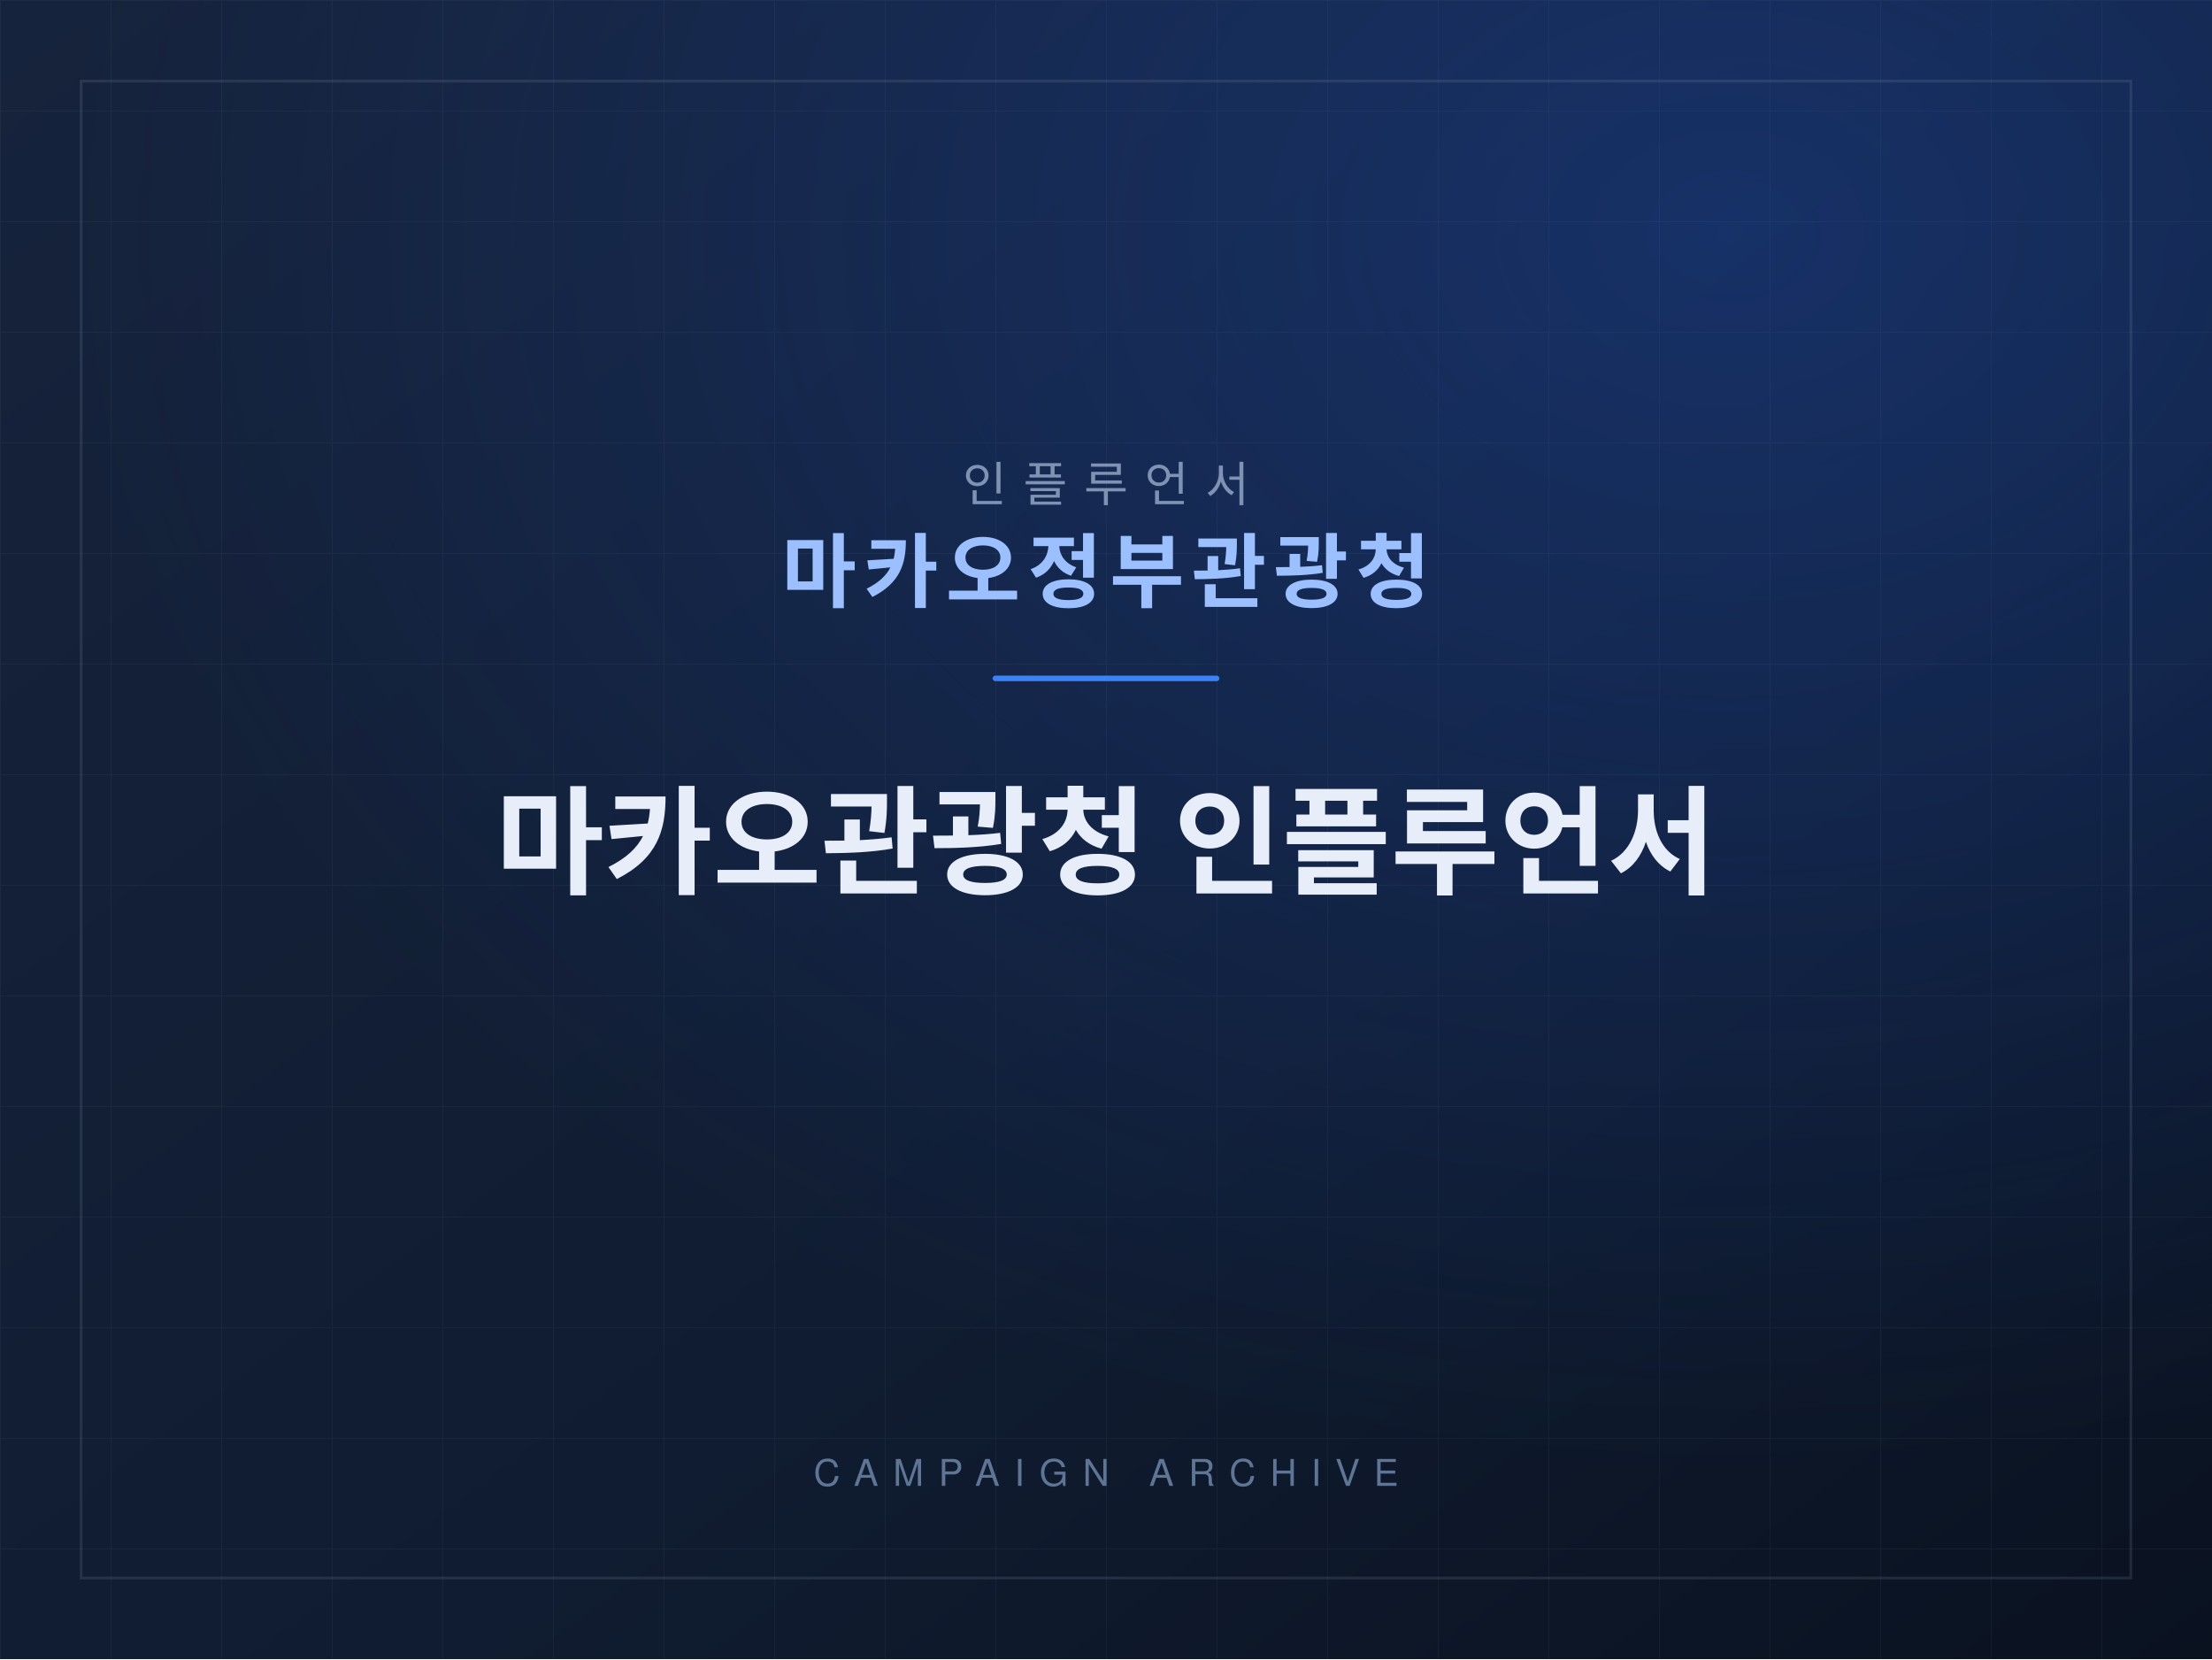
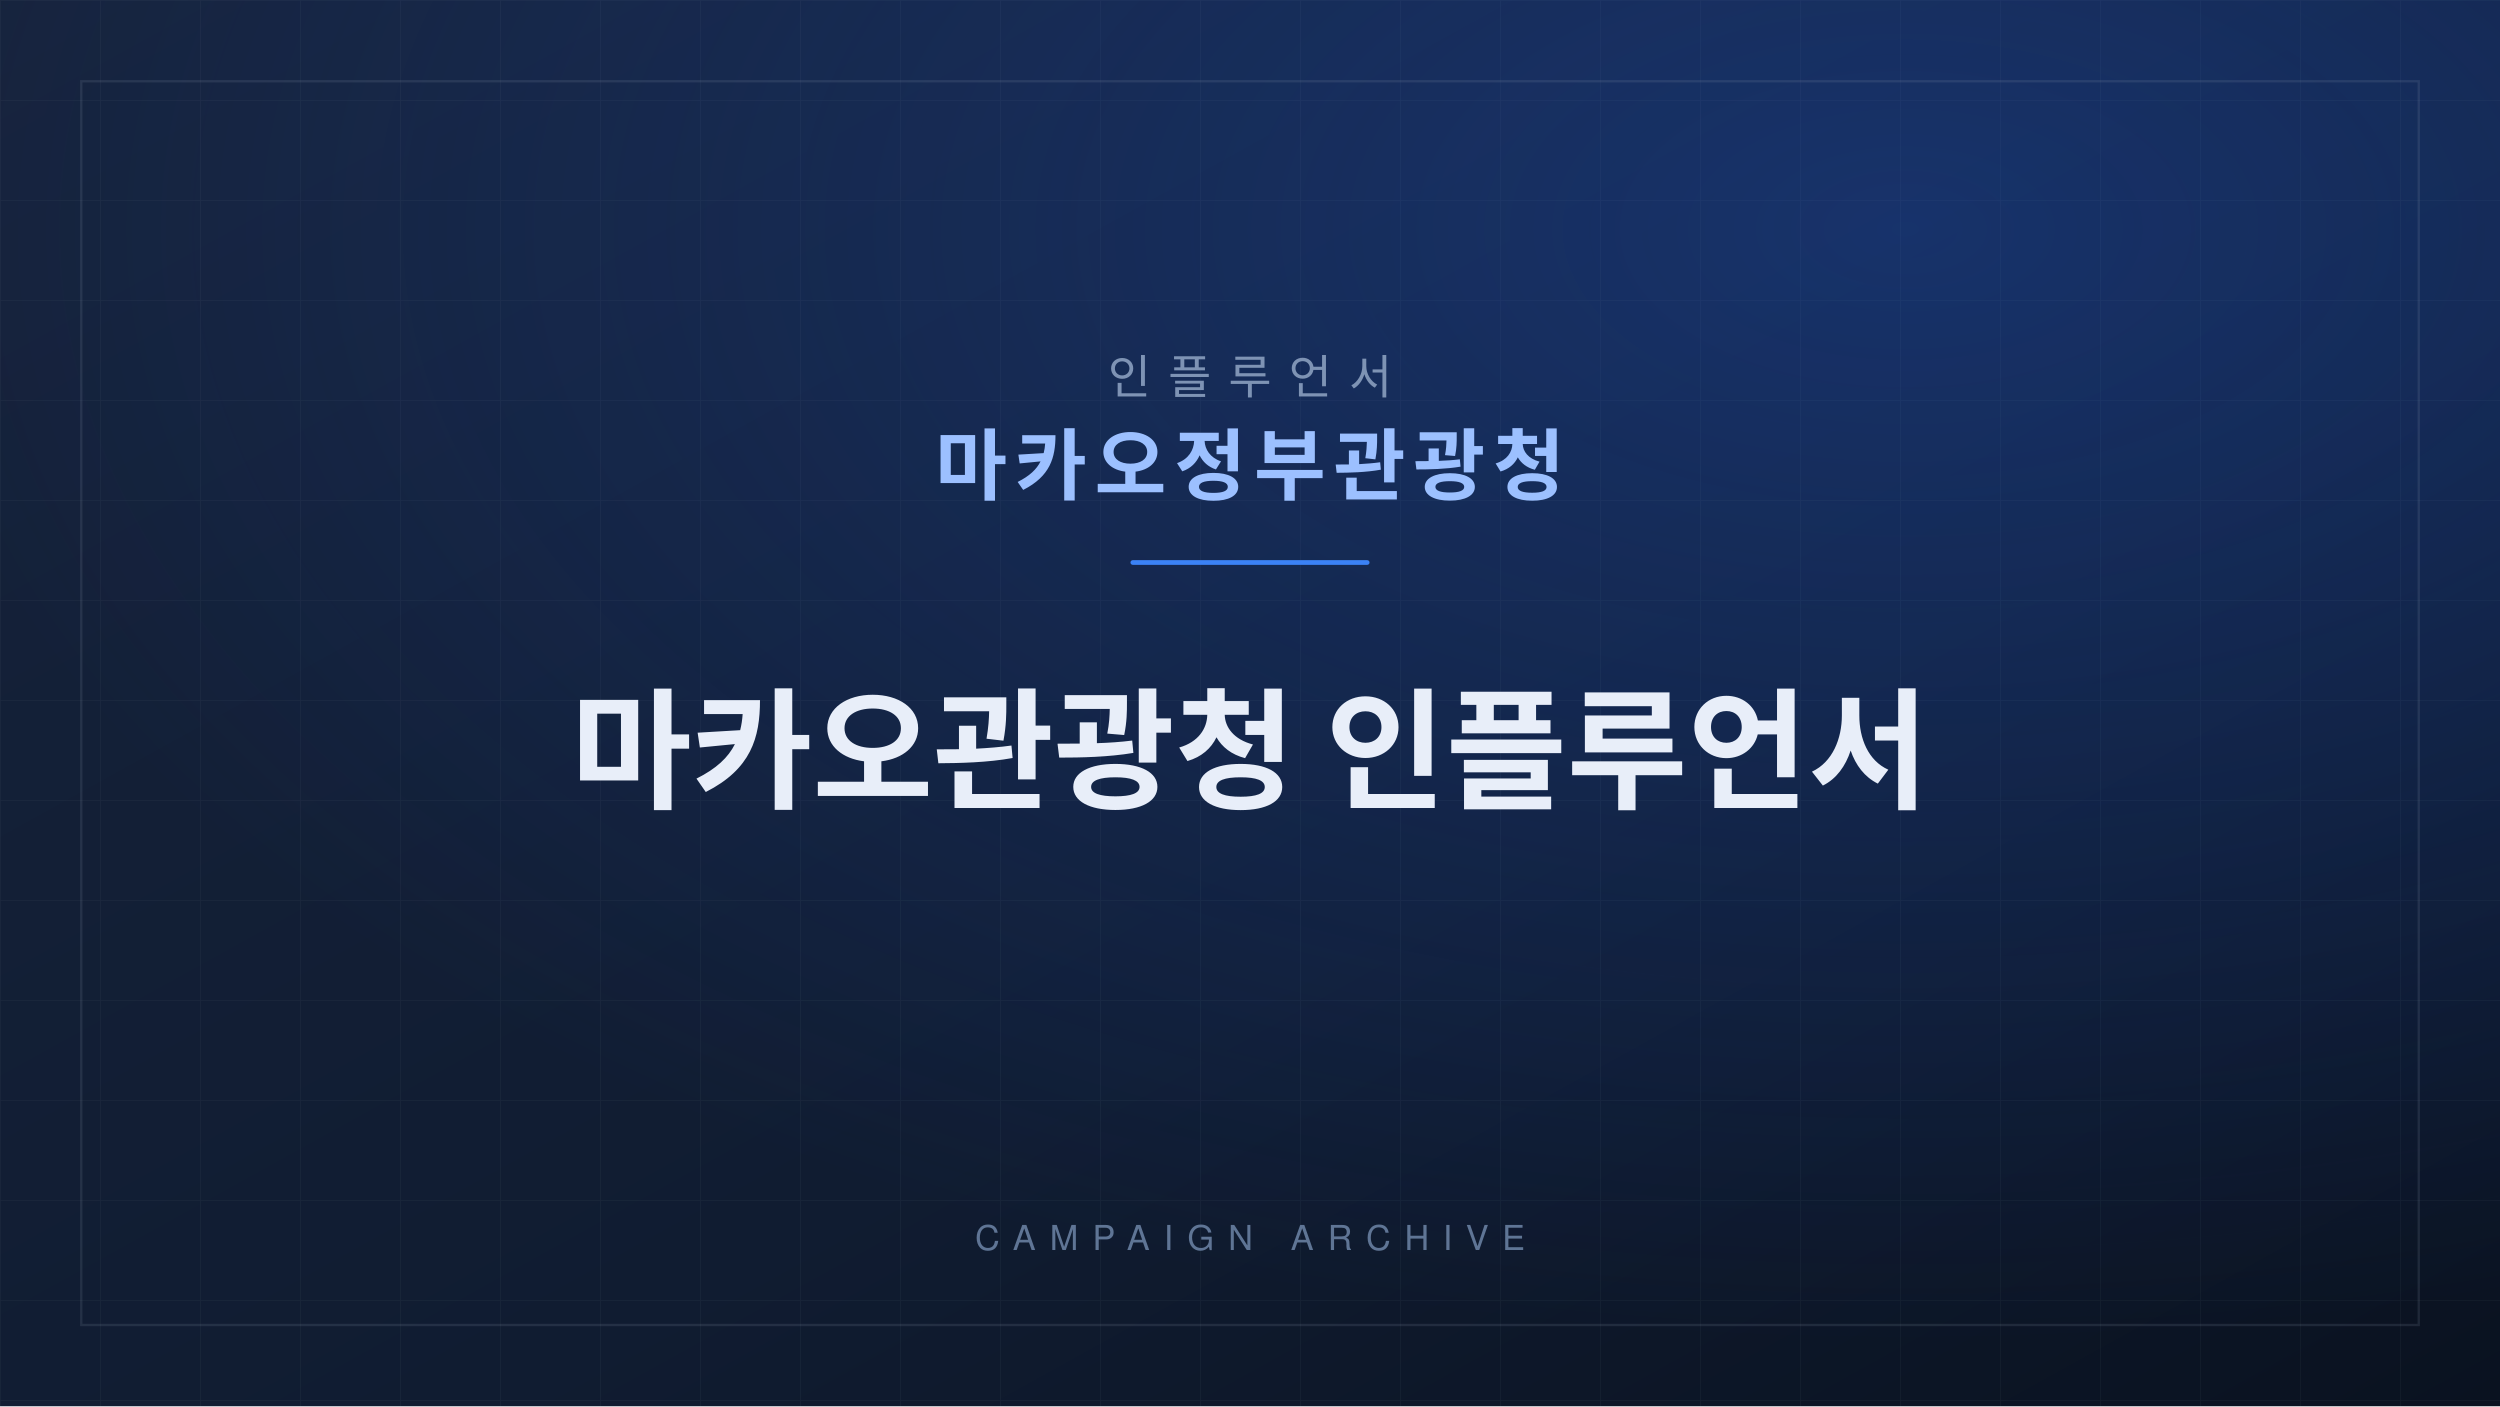
- <svg xmlns="http://www.w3.org/2000/svg" viewBox="0 0 1200 900" width="1200" height="900" role="img" aria-label="마카오관광청 인플루언서 — 마카오정부관광청">
+ <svg xmlns="http://www.w3.org/2000/svg" viewBox="0 0 1600 900" width="1600" height="900" role="img" aria-label="마카오관광청 인플루언서 — 마카오정부관광청">
  <defs>
    <linearGradient id="g" x1="0" y1="0" x2="1" y2="1">
      <stop offset="0" stop-color="#16233C" />
      <stop offset="0.6" stop-color="#101C31" />
      <stop offset="1" stop-color="#0A1220" />
    </linearGradient>
-     <radialGradient id="a" cx="0.78" cy="0.14" r="0.75">
-       <stop offset="0" stop-color="#2563EB" stop-opacity="0.28" />
+     <radialGradient id="a" cx="0.76" cy="0.16" r="0.8">
+       <stop offset="0" stop-color="#2563EB" stop-opacity="0.30" />
      <stop offset="1" stop-color="#2563EB" stop-opacity="0" />
    </radialGradient>
-     <pattern id="grid" width="60" height="60" patternUnits="userSpaceOnUse">
-       <path d="M60 0H0V60" fill="none" stroke="#94A3B8" stroke-opacity="0.07" stroke-width="1" />
+     <pattern id="grid" width="64" height="64" patternUnits="userSpaceOnUse">
+       <path d="M64 0H0V64" fill="none" stroke="#94A3B8" stroke-opacity="0.07" stroke-width="1" />
    </pattern>
  </defs>
-   <rect width="1200" height="900" fill="url(#g)" />
-   <rect width="1200" height="900" fill="url(#grid)" />
-   <rect width="1200" height="900" fill="url(#a)" />
-   <rect x="44" y="44" width="1112" height="812" fill="none" stroke="#94A3B8" stroke-opacity="0.16" stroke-width="1.5" />
-   <text x="600" y="272" text-anchor="middle" font-family="Helvetica,Arial,'Apple SD Gothic Neo',sans-serif" font-size="26" letter-spacing="9" fill="#7E93B4">인플루언서</text>
-   <text x="600" y="326" text-anchor="middle" font-family="Helvetica,Arial,'Apple SD Gothic Neo','Noto Sans KR',sans-serif" font-size="44" font-weight="600" letter-spacing="4" fill="#9CC0FF">마카오정부관광청</text>
-   <line x1="540" y1="368" x2="660" y2="368" stroke="#3B82F6" stroke-width="3" stroke-linecap="round" />
-   <text x="600" y="480" text-anchor="middle" font-family="'Apple SD Gothic Neo','Noto Sans KR','Malgun Gothic',Pretendard,sans-serif" font-size="64" font-weight="700" fill="#E8EEF9">마카오관광청 인플루언서</text>
-   <text x="600" y="806" text-anchor="middle" font-family="Helvetica,Arial,sans-serif" font-size="20" letter-spacing="8" fill="#5F7595">CAMPAIGN ARCHIVE</text>
+   <rect width="1600" height="900" fill="url(#g)" />
+   <rect width="1600" height="900" fill="url(#grid)" />
+   <rect width="1600" height="900" fill="url(#a)" />
+   <rect x="52" y="52" width="1496" height="796" fill="none" stroke="#94A3B8" stroke-opacity="0.15" stroke-width="1.5" />
+   <text x="800" y="252" text-anchor="middle" font-family="Helvetica,Arial,'Apple SD Gothic Neo',sans-serif" font-size="30" letter-spacing="11" fill="#7E93B4">인플루언서</text>
+   <text x="800" y="316" text-anchor="middle" font-family="Helvetica,Arial,'Apple SD Gothic Neo','Noto Sans KR',sans-serif" font-size="50" font-weight="600" letter-spacing="5" fill="#9CC0FF">마카오정부관광청</text>
+   <line x1="725" y1="360" x2="875" y2="360" stroke="#3B82F6" stroke-width="3" stroke-linecap="round" />
+   <text x="800" y="511" text-anchor="middle" font-family="'Apple SD Gothic Neo','Noto Sans KR','Malgun Gothic',Pretendard,sans-serif" font-size="84" font-weight="700" fill="#E8EEF9">마카오관광청 인플루언서</text>
+   <text x="800" y="800" text-anchor="middle" font-family="Helvetica,Arial,sans-serif" font-size="22" letter-spacing="9" fill="#5F7595">CAMPAIGN ARCHIVE</text>
</svg>
